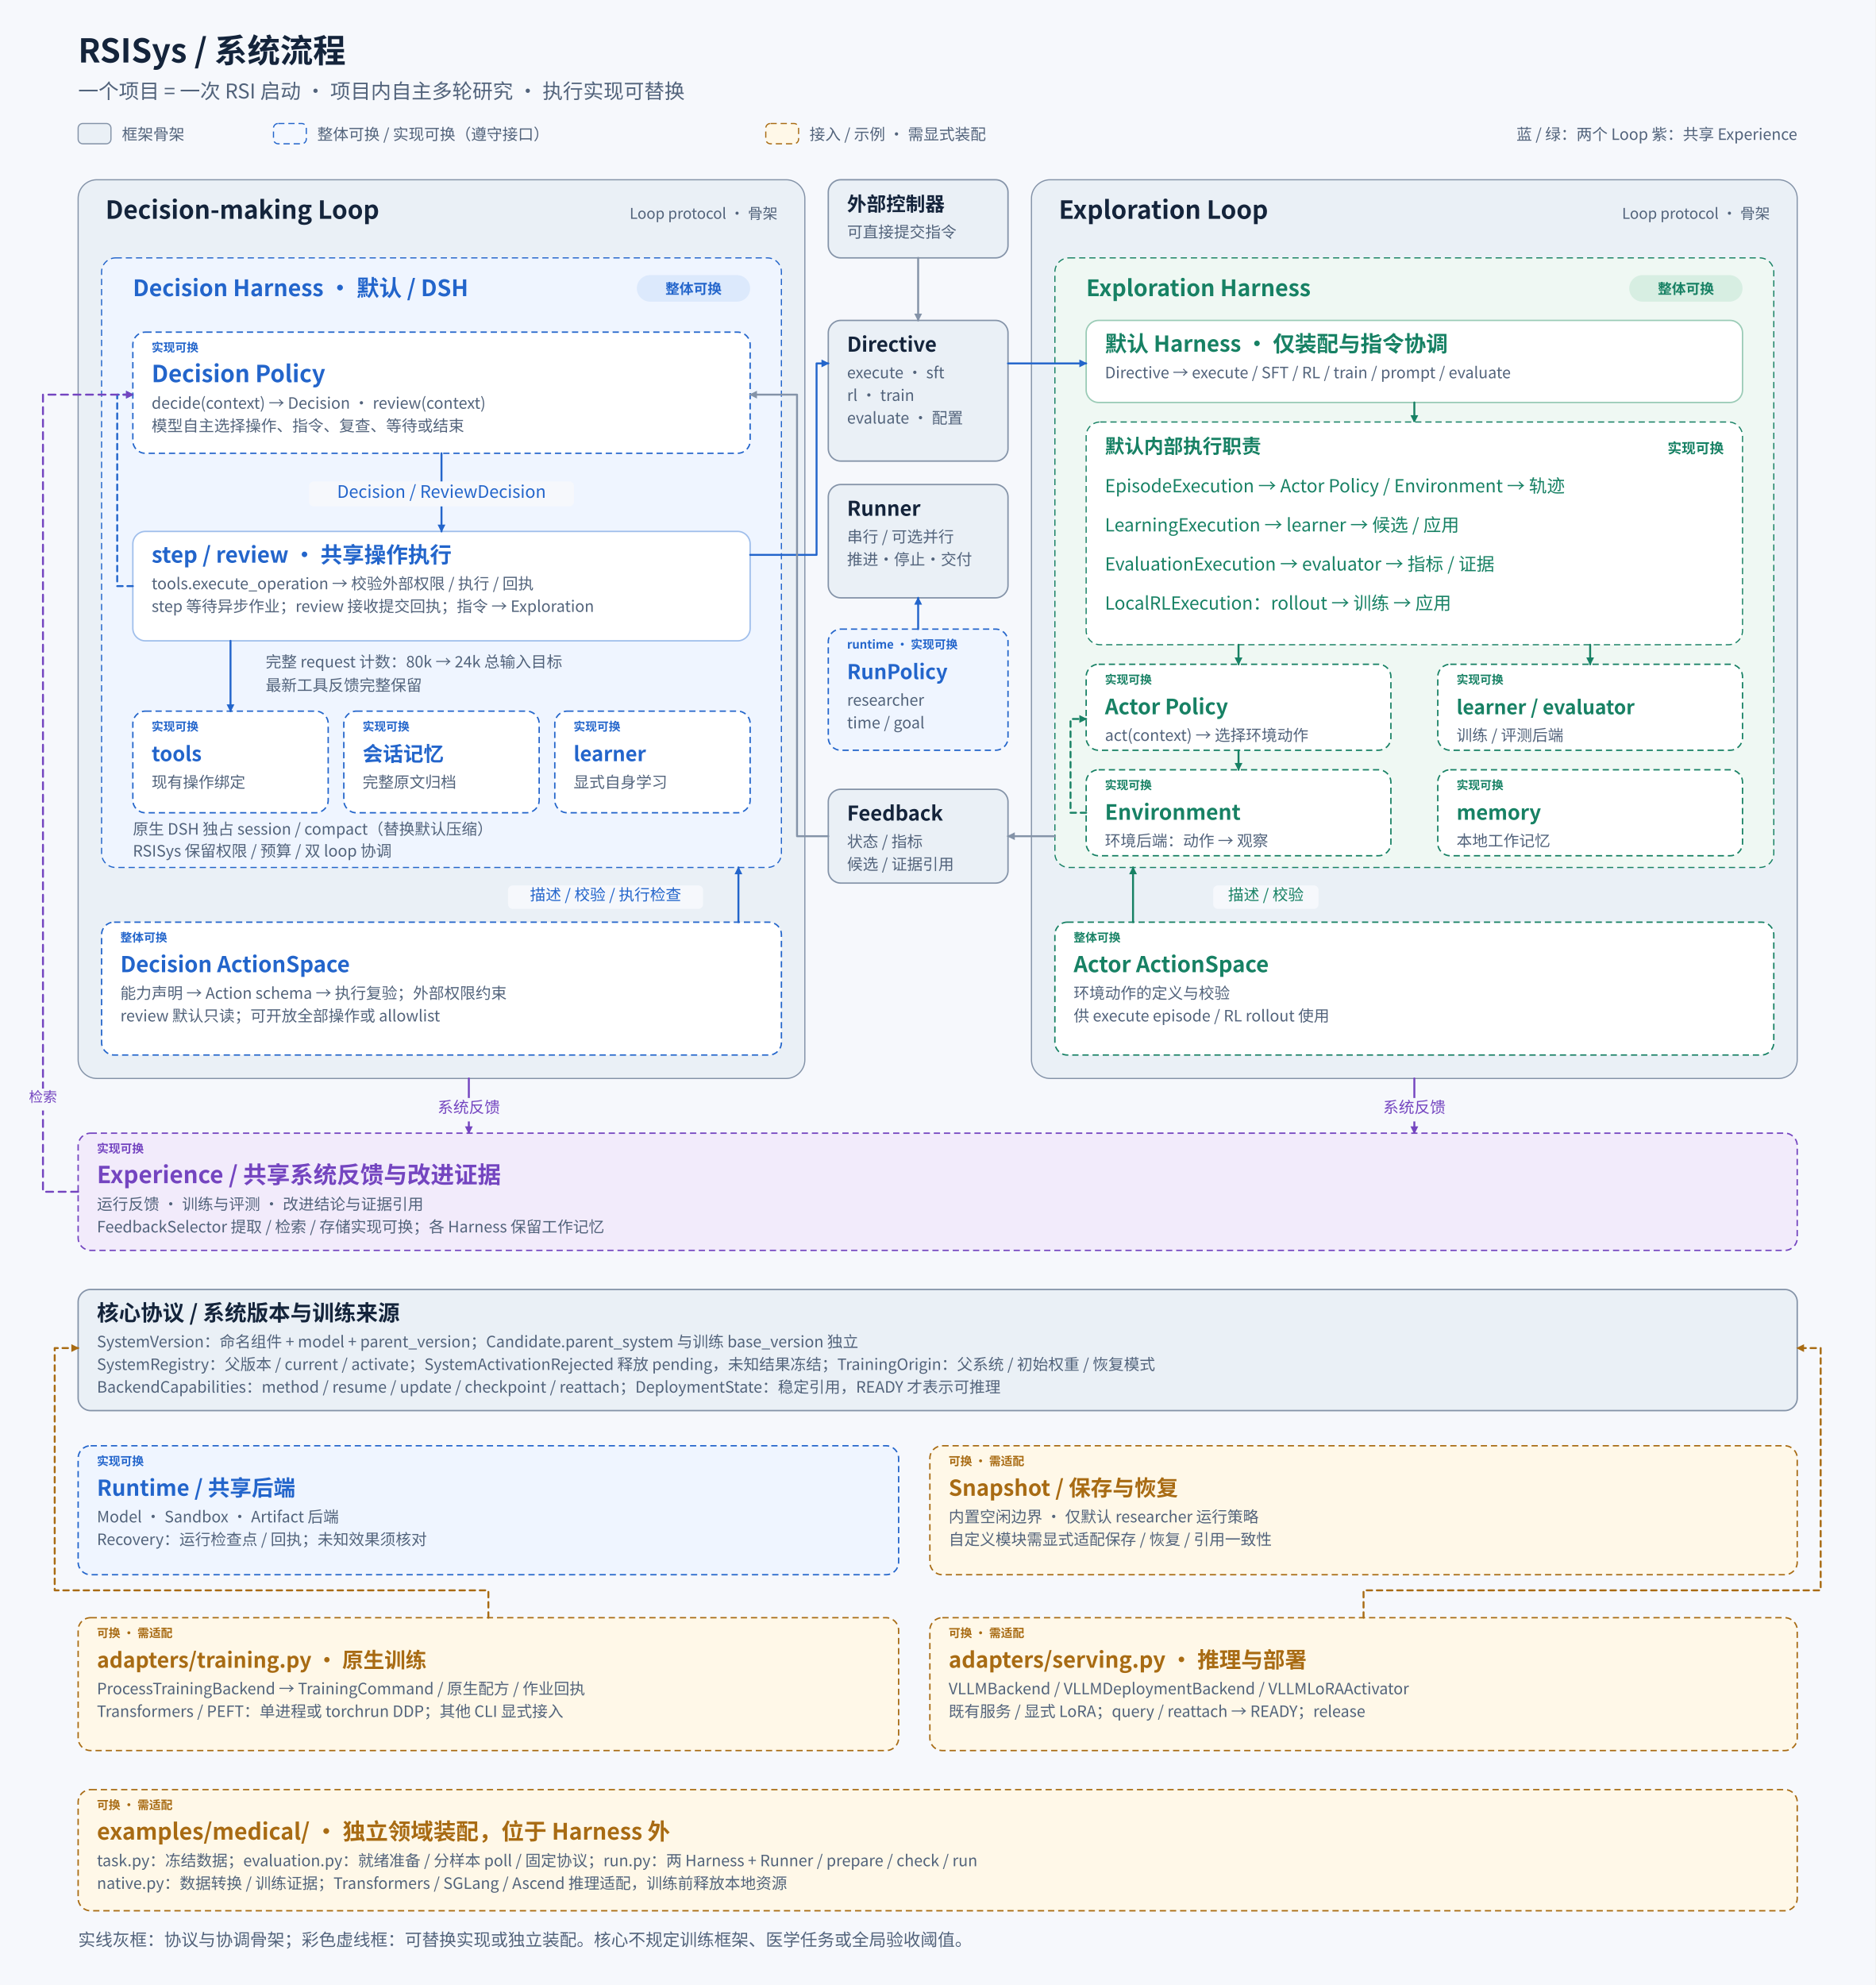
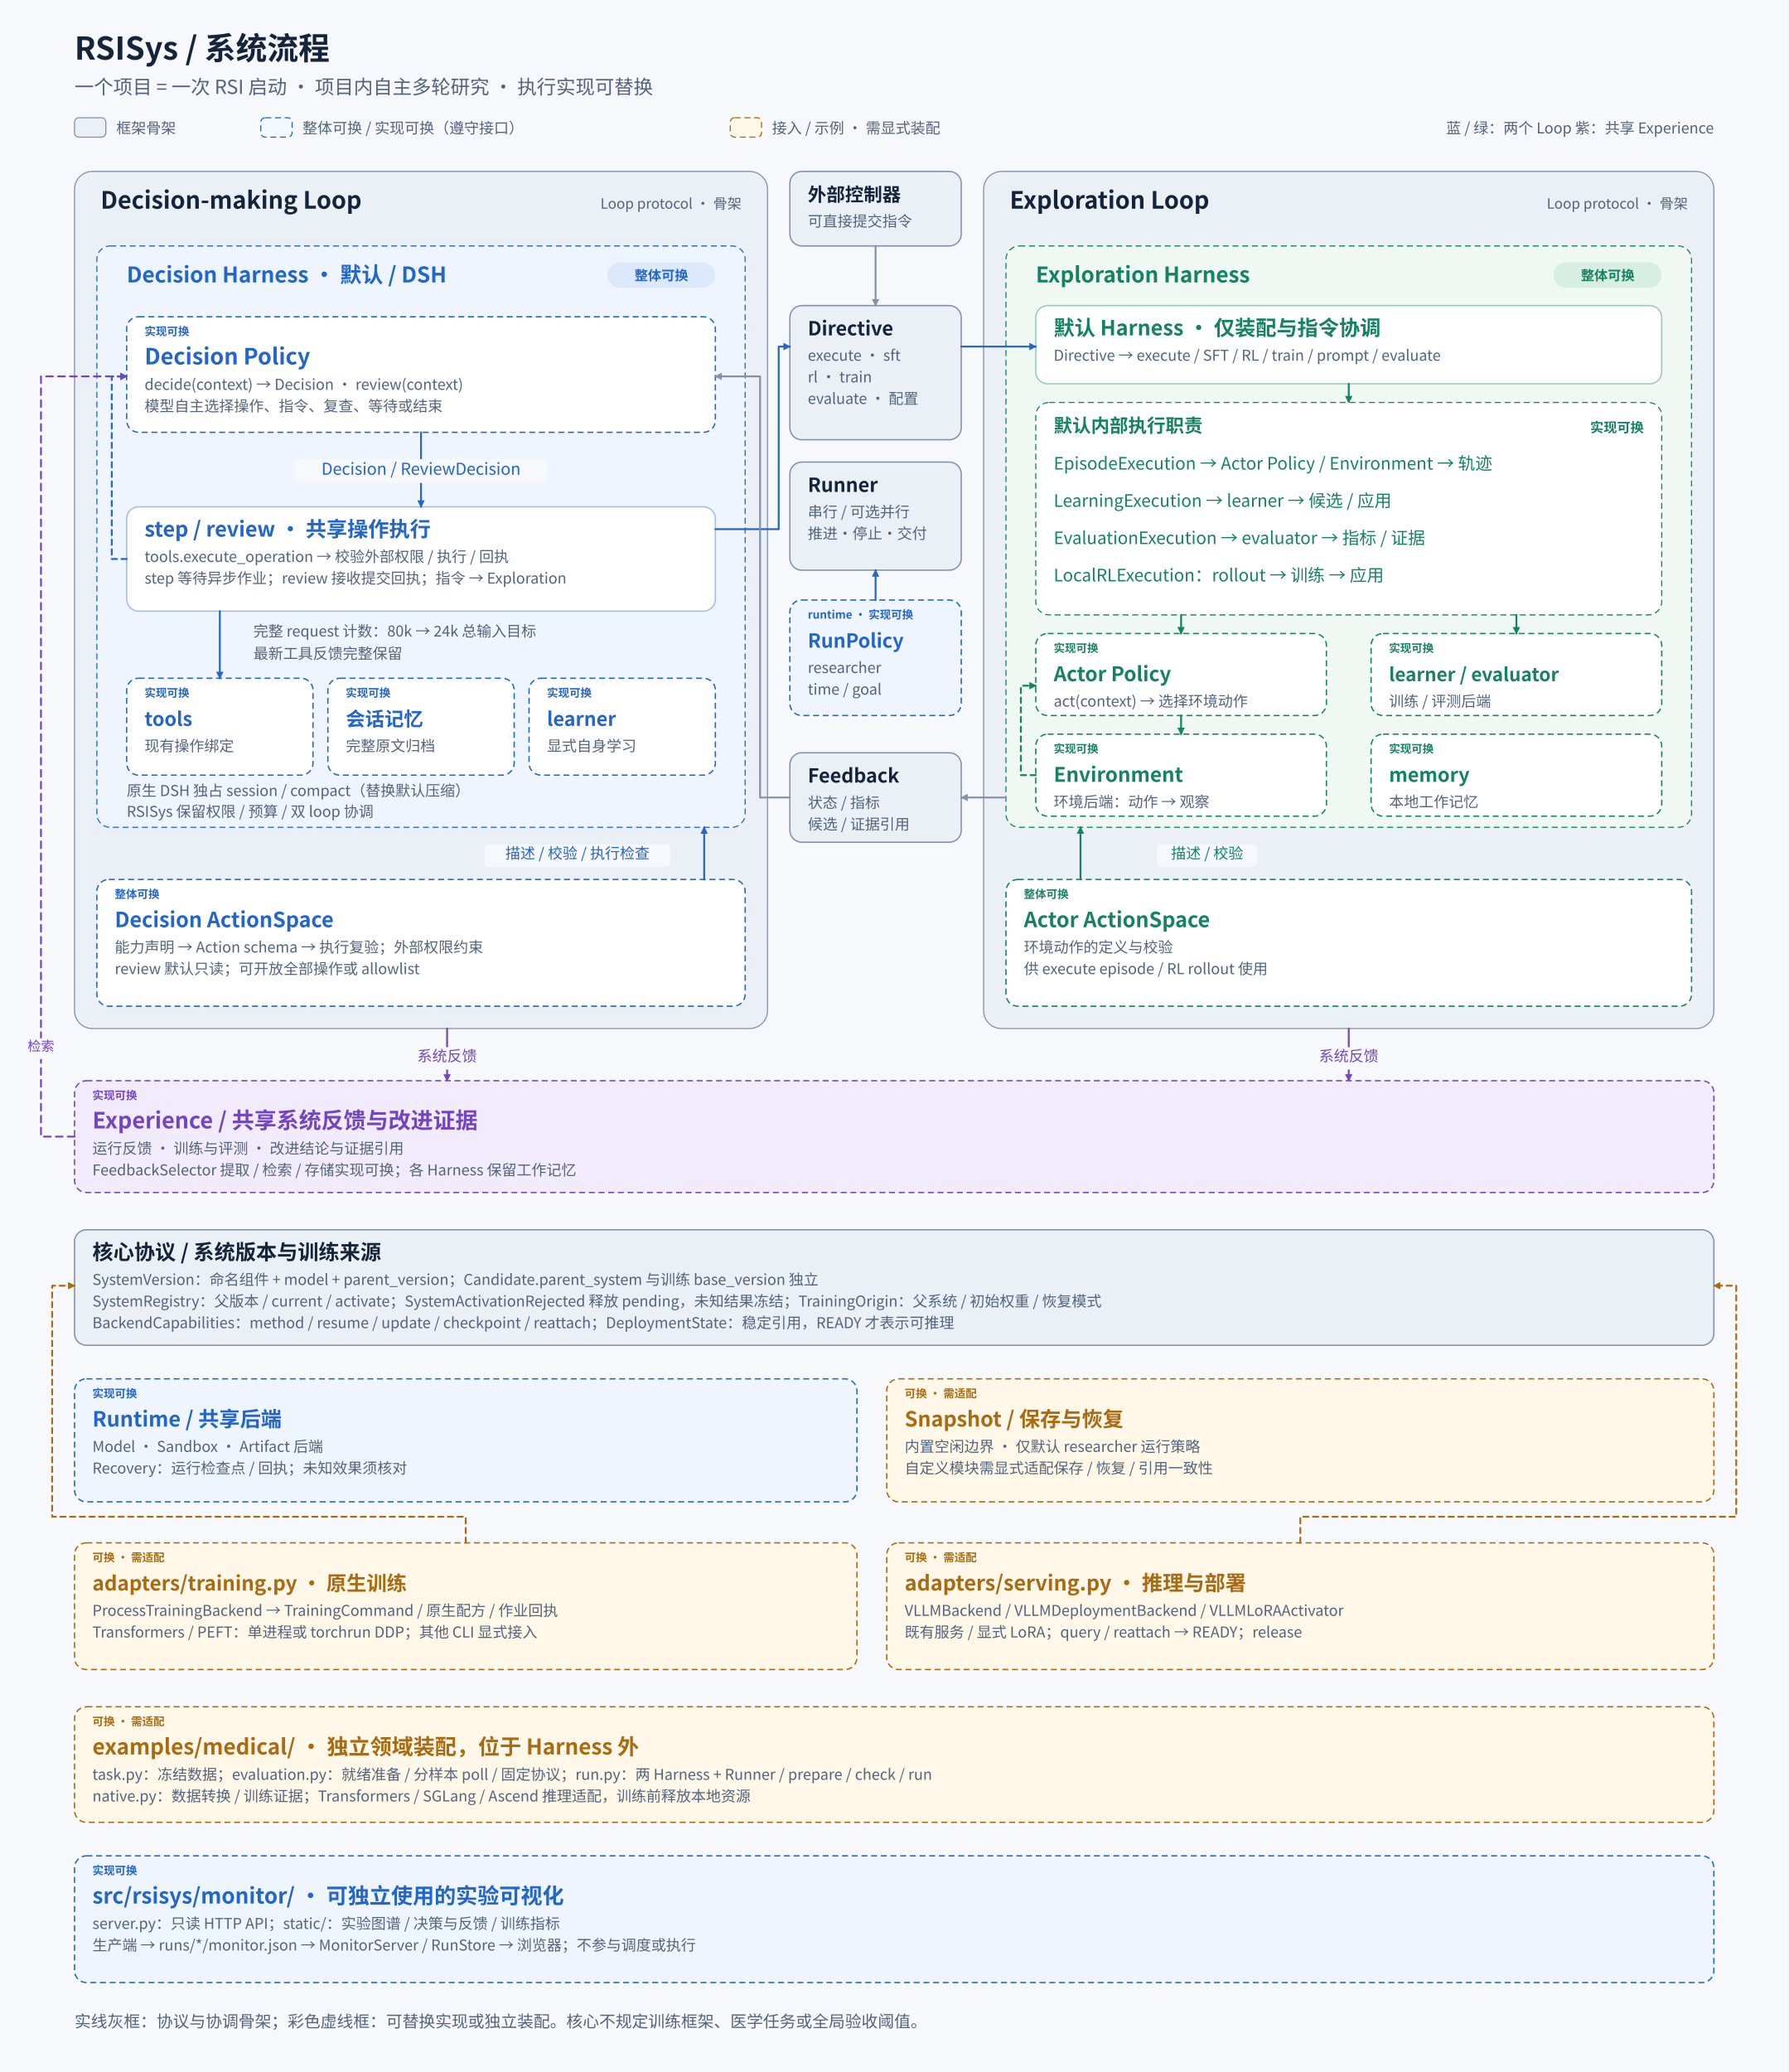
- <svg xmlns="http://www.w3.org/2000/svg" width="2400" height="2540" viewBox="0 0 2400 2540" role="img" aria-labelledby="title desc">
+ <svg xmlns="http://www.w3.org/2000/svg" width="2400" height="2780" viewBox="0 0 2400 2780" role="img" aria-labelledby="title desc">
  <defs>
    <marker id="arrow-gray" markerWidth="10" markerHeight="10" refX="8.7" refY="5" orient="auto" markerUnits="userSpaceOnUse">
      <path d="M 0 0 L 10 5 L 0 10 Z" fill="#8493A8" />
    </marker>
    <marker id="arrow-blue" markerWidth="10" markerHeight="10" refX="8.7" refY="5" orient="auto" markerUnits="userSpaceOnUse">
      <path d="M 0 0 L 10 5 L 0 10 Z" fill="#2365CB" />
    </marker>
    <marker id="arrow-green" markerWidth="10" markerHeight="10" refX="8.7" refY="5" orient="auto" markerUnits="userSpaceOnUse">
      <path d="M 0 0 L 10 5 L 0 10 Z" fill="#178164" />
    </marker>
    <marker id="arrow-purple" markerWidth="10" markerHeight="10" refX="8.7" refY="5" orient="auto" markerUnits="userSpaceOnUse">
      <path d="M 0 0 L 10 5 L 0 10 Z" fill="#7445C0" />
    </marker>
    <marker id="arrow-amber" markerWidth="10" markerHeight="10" refX="8.7" refY="5" orient="auto" markerUnits="userSpaceOnUse">
      <path d="M 0 0 L 10 5 L 0 10 Z" fill="#A86B13" />
    </marker>
  </defs>
-   <rect width="2400" height="2540" fill="#F6F8FC" />
+   <rect width="2400" height="2780" fill="#F6F8FC" />
  <text x="100" y="80" font-family="'PingFang SC', 'Noto Sans CJK SC', 'Microsoft YaHei', sans-serif" font-size="42" font-weight="750" fill="#14243B" text-anchor="start">RSISys / 系统流程</text>
  <text x="100" y="126" font-family="'PingFang SC', 'Noto Sans CJK SC', 'Microsoft YaHei', sans-serif" font-size="26" font-weight="400" fill="#52637B" text-anchor="start">一个项目 = 一次 RSI 启动 · 项目内自主多轮研究 · 执行实现可替换</text>
  <rect x="100" y="158" width="42" height="26" rx="6" fill="#EAF0F6" stroke="#8493A8" stroke-width="1.5" />
  <text x="156" y="179" font-family="'PingFang SC', 'Noto Sans CJK SC', 'Microsoft YaHei', sans-serif" font-size="20" font-weight="400" fill="#52637B" text-anchor="start">框架骨架</text>
  <rect x="350" y="158" width="42" height="26" rx="6" fill="#F4F8FF" stroke="#2365CB" stroke-width="1.5" stroke-dasharray="8 5" />
  <text x="406" y="179" font-family="'PingFang SC', 'Noto Sans CJK SC', 'Microsoft YaHei', sans-serif" font-size="20" font-weight="400" fill="#52637B" text-anchor="start">整体可换 / 实现可换（遵守接口）</text>
  <rect x="980" y="158" width="42" height="26" rx="6" fill="#FFF8E8" stroke="#A86B13" stroke-width="1.5" stroke-dasharray="8 5" />
  <text x="1036" y="179" font-family="'PingFang SC', 'Noto Sans CJK SC', 'Microsoft YaHei', sans-serif" font-size="20" font-weight="400" fill="#52637B" text-anchor="start">接入 / 示例 · 需显式装配</text>
  <text x="2300" y="179" font-family="'PingFang SC', 'Noto Sans CJK SC', 'Microsoft YaHei', sans-serif" font-size="20" font-weight="400" fill="#52637B" text-anchor="end">蓝 / 绿：两个 Loop    紫：共享 Experience</text>
  <rect x="100" y="230" width="930" height="1150" rx="24" fill="#EAF0F6" stroke="#8493A8" stroke-width="1.5" />
  <text x="135" y="280" font-family="'PingFang SC', 'Noto Sans CJK SC', 'Microsoft YaHei', sans-serif" font-size="32" font-weight="700" fill="#14243B" text-anchor="start">Decision-making Loop</text>
  <text x="995" y="280" font-family="'PingFang SC', 'Noto Sans CJK SC', 'Microsoft YaHei', sans-serif" font-size="19" font-weight="400" fill="#52637B" text-anchor="end">Loop protocol · 骨架</text>
  <rect x="1320" y="230" width="980" height="1150" rx="24" fill="#EAF0F6" stroke="#8493A8" stroke-width="1.5" />
  <text x="1355" y="280" font-family="'PingFang SC', 'Noto Sans CJK SC', 'Microsoft YaHei', sans-serif" font-size="32" font-weight="700" fill="#14243B" text-anchor="start">Exploration Loop</text>
  <text x="2265" y="280" font-family="'PingFang SC', 'Noto Sans CJK SC', 'Microsoft YaHei', sans-serif" font-size="19" font-weight="400" fill="#52637B" text-anchor="end">Loop protocol · 骨架</text>
  <g id="decision-harness">
    <rect x="130" y="330" width="870" height="780" rx="18" fill="#EFF5FF" stroke="#2365CB" stroke-width="1.5" stroke-dasharray="8 5" />
    <text x="170" y="379" font-family="'PingFang SC', 'Noto Sans CJK SC', 'Microsoft YaHei', sans-serif" font-size="29" font-weight="650" fill="#2365CB" text-anchor="start">Decision Harness · 默认 / DSH</text>
    <rect x="815" y="352" width="145" height="34" rx="17" fill="#DCE9FC" stroke="none" stroke-width="0" />
    <text x="887.5" y="376" font-family="'PingFang SC', 'Noto Sans CJK SC', 'Microsoft YaHei', sans-serif" font-size="18" font-weight="600" fill="#2365CB" text-anchor="middle">整体可换</text>
    <g id="decision-policy">
      <rect x="170" y="425" width="790" height="155" rx="16" fill="#FFFFFF" stroke="#2365CB" stroke-width="1.8" stroke-dasharray="8 5" />
      <text x="194" y="450" font-family="'PingFang SC', 'Noto Sans CJK SC', 'Microsoft YaHei', sans-serif" font-size="15" font-weight="700" fill="#2365CB" text-anchor="start">实现可换</text>
      <text x="194" y="489" font-family="'PingFang SC', 'Noto Sans CJK SC', 'Microsoft YaHei', sans-serif" font-size="30" font-weight="650" fill="#2365CB" text-anchor="start">Decision Policy</text>
      <text x="194" y="523" font-family="'PingFang SC', 'Noto Sans CJK SC', 'Microsoft YaHei', sans-serif" font-size="20" font-weight="400" fill="#52637B" text-anchor="start">decide(context) → Decision · review(context)</text>
      <text x="194" y="552" font-family="'PingFang SC', 'Noto Sans CJK SC', 'Microsoft YaHei', sans-serif" font-size="20" font-weight="400" fill="#52637B" text-anchor="start">模型自主选择操作、指令、复查、等待或结束</text>
    </g>
    <g id="decision-execution">
      <rect x="170" y="680" width="790" height="140" rx="16" fill="#FFFFFF" stroke="#9FBEEB" stroke-width="1.8" />
      <text x="194" y="720" font-family="'PingFang SC', 'Noto Sans CJK SC', 'Microsoft YaHei', sans-serif" font-size="28" font-weight="650" fill="#2365CB" text-anchor="start">step / review · 共享操作执行</text>
      <text x="194" y="754" font-family="'PingFang SC', 'Noto Sans CJK SC', 'Microsoft YaHei', sans-serif" font-size="20" font-weight="400" fill="#52637B" text-anchor="start">tools.execute_operation → 校验外部权限 / 执行 / 回执</text>
      <text x="194" y="783" font-family="'PingFang SC', 'Noto Sans CJK SC', 'Microsoft YaHei', sans-serif" font-size="20" font-weight="400" fill="#52637B" text-anchor="start">step 等待异步作业；review 接收提交回执；指令 → Exploration</text>
    </g>
    <path d="M 565 580 V 680" fill="none" stroke="#2365CB" stroke-width="2.5" stroke-linejoin="round" stroke-linecap="round" marker-end="url(#arrow-blue)" />
    <rect x="395.5" y="616" width="339.0" height="32" rx="6" fill="#F6F8FC" stroke="none" stroke-width="0" />
    <text x="565" y="637" font-family="'PingFang SC', 'Noto Sans CJK SC', 'Microsoft YaHei', sans-serif" font-size="22" font-weight="400" fill="#2365CB" text-anchor="middle">Decision / ReviewDecision</text>
    <path d="M 170 750 H 150 V 505 H 170" fill="none" stroke="#2365CB" stroke-width="2.5" stroke-linejoin="round" stroke-linecap="round" marker-end="url(#arrow-blue)" stroke-dasharray="7 6" />
    <text x="340" y="854" font-family="'PingFang SC', 'Noto Sans CJK SC', 'Microsoft YaHei', sans-serif" font-size="20" font-weight="400" fill="#52637B" text-anchor="start">完整 request 计数：80k → 24k 总输入目标</text>
    <text x="340" y="884" font-family="'PingFang SC', 'Noto Sans CJK SC', 'Microsoft YaHei', sans-serif" font-size="20" font-weight="400" fill="#52637B" text-anchor="start">最新工具反馈完整保留</text>
    <g id="decision-tools">
      <rect x="170" y="910" width="250" height="130" rx="16" fill="#FFFFFF" stroke="#2365CB" stroke-width="1.8" stroke-dasharray="8 5" />
      <text x="194" y="935" font-family="'PingFang SC', 'Noto Sans CJK SC', 'Microsoft YaHei', sans-serif" font-size="15" font-weight="700" fill="#2365CB" text-anchor="start">实现可换</text>
      <text x="194" y="974" font-family="'PingFang SC', 'Noto Sans CJK SC', 'Microsoft YaHei', sans-serif" font-size="26" font-weight="650" fill="#2365CB" text-anchor="start">tools</text>
      <text x="194" y="1008" font-family="'PingFang SC', 'Noto Sans CJK SC', 'Microsoft YaHei', sans-serif" font-size="20" font-weight="400" fill="#52637B" text-anchor="start">现有操作绑定</text>
    </g>
    <g id="decision-memory">
      <rect x="440" y="910" width="250" height="130" rx="16" fill="#FFFFFF" stroke="#2365CB" stroke-width="1.8" stroke-dasharray="8 5" />
      <text x="464" y="935" font-family="'PingFang SC', 'Noto Sans CJK SC', 'Microsoft YaHei', sans-serif" font-size="15" font-weight="700" fill="#2365CB" text-anchor="start">实现可换</text>
      <text x="464" y="974" font-family="'PingFang SC', 'Noto Sans CJK SC', 'Microsoft YaHei', sans-serif" font-size="26" font-weight="650" fill="#2365CB" text-anchor="start">会话记忆</text>
      <text x="464" y="1008" font-family="'PingFang SC', 'Noto Sans CJK SC', 'Microsoft YaHei', sans-serif" font-size="20" font-weight="400" fill="#52637B" text-anchor="start">完整原文归档</text>
    </g>
    <g id="decision-learner">
      <rect x="710" y="910" width="250" height="130" rx="16" fill="#FFFFFF" stroke="#2365CB" stroke-width="1.8" stroke-dasharray="8 5" />
      <text x="734" y="935" font-family="'PingFang SC', 'Noto Sans CJK SC', 'Microsoft YaHei', sans-serif" font-size="15" font-weight="700" fill="#2365CB" text-anchor="start">实现可换</text>
      <text x="734" y="974" font-family="'PingFang SC', 'Noto Sans CJK SC', 'Microsoft YaHei', sans-serif" font-size="26" font-weight="650" fill="#2365CB" text-anchor="start">learner</text>
      <text x="734" y="1008" font-family="'PingFang SC', 'Noto Sans CJK SC', 'Microsoft YaHei', sans-serif" font-size="20" font-weight="400" fill="#52637B" text-anchor="start">显式自身学习</text>
    </g>
    <text x="170" y="1068" font-family="'PingFang SC', 'Noto Sans CJK SC', 'Microsoft YaHei', sans-serif" font-size="20" font-weight="400" fill="#52637B" text-anchor="start">原生 DSH 独占 session / compact（替换默认压缩）</text>
    <text x="170" y="1096" font-family="'PingFang SC', 'Noto Sans CJK SC', 'Microsoft YaHei', sans-serif" font-size="20" font-weight="400" fill="#52637B" text-anchor="start">RSISys 保留权限 / 预算 / 双 loop 协调</text>
    <path d="M 295 820 V 910" fill="none" stroke="#2365CB" stroke-width="2.5" stroke-linejoin="round" stroke-linecap="round" marker-end="url(#arrow-blue)" />
  </g>
  <g id="decision-action-space">
    <rect x="130" y="1180" width="870" height="170" rx="16" fill="#FFFFFF" stroke="#2365CB" stroke-width="1.8" stroke-dasharray="8 5" />
    <text x="154" y="1205" font-family="'PingFang SC', 'Noto Sans CJK SC', 'Microsoft YaHei', sans-serif" font-size="15" font-weight="700" fill="#2365CB" text-anchor="start">整体可换</text>
    <text x="154" y="1244" font-family="'PingFang SC', 'Noto Sans CJK SC', 'Microsoft YaHei', sans-serif" font-size="28" font-weight="650" fill="#2365CB" text-anchor="start">Decision ActionSpace</text>
    <text x="154" y="1278" font-family="'PingFang SC', 'Noto Sans CJK SC', 'Microsoft YaHei', sans-serif" font-size="20" font-weight="400" fill="#52637B" text-anchor="start">能力声明 → Action schema → 执行复验；外部权限约束</text>
    <text x="154" y="1307" font-family="'PingFang SC', 'Noto Sans CJK SC', 'Microsoft YaHei', sans-serif" font-size="20" font-weight="400" fill="#52637B" text-anchor="start">review 默认只读；可开放全部操作或 allowlist</text>
  </g>
  <path d="M 945 1180 V 1110" fill="none" stroke="#2365CB" stroke-width="2.5" stroke-linejoin="round" stroke-linecap="round" marker-end="url(#arrow-blue)" />
  <rect x="650.2" y="1133" width="249.6" height="30" rx="6" fill="#F6F8FC" stroke="none" stroke-width="0" />
  <text x="775" y="1152" font-family="'PingFang SC', 'Noto Sans CJK SC', 'Microsoft YaHei', sans-serif" font-size="20" font-weight="400" fill="#2365CB" text-anchor="middle">描述 / 校验 / 执行检查</text>
  <g id="exploration-harness">
    <rect x="1350" y="330" width="920" height="780" rx="18" fill="#EFF8F3" stroke="#178164" stroke-width="1.5" stroke-dasharray="8 5" />
    <text x="1390" y="379" font-family="'PingFang SC', 'Noto Sans CJK SC', 'Microsoft YaHei', sans-serif" font-size="29" font-weight="650" fill="#178164" text-anchor="start">Exploration Harness</text>
    <rect x="2085" y="352" width="145" height="34" rx="17" fill="#D7EEE2" stroke="none" stroke-width="0" />
    <text x="2157.5" y="376" font-family="'PingFang SC', 'Noto Sans CJK SC', 'Microsoft YaHei', sans-serif" font-size="18" font-weight="600" fill="#178164" text-anchor="middle">整体可换</text>
    <g id="directive-dispatch">
      <rect x="1390" y="410" width="840" height="105" rx="16" fill="#FFFFFF" stroke="#9ACBB6" stroke-width="1.8" />
      <text x="1414" y="450" font-family="'PingFang SC', 'Noto Sans CJK SC', 'Microsoft YaHei', sans-serif" font-size="28" font-weight="650" fill="#178164" text-anchor="start">默认 Harness · 仅装配与指令协调</text>
      <text x="1414" y="484" font-family="'PingFang SC', 'Noto Sans CJK SC', 'Microsoft YaHei', sans-serif" font-size="20" font-weight="400" fill="#52637B" text-anchor="start">Directive → execute / SFT / RL / train / prompt / evaluate</text>
    </g>
    <path d="M 1810 515 V 540" fill="none" stroke="#178164" stroke-width="2.5" stroke-linejoin="round" stroke-linecap="round" marker-end="url(#arrow-green)" />
    <g id="exploration-execution">
      <rect x="1390" y="540" width="840" height="285" rx="18" fill="#FFFFFF" stroke="#178164" stroke-width="1.5" stroke-dasharray="8 5" />
      <text x="1414" y="580" font-family="'PingFang SC', 'Noto Sans CJK SC', 'Microsoft YaHei', sans-serif" font-size="25" font-weight="650" fill="#178164" text-anchor="start">默认内部执行职责</text>
      <text x="2206" y="580" font-family="'PingFang SC', 'Noto Sans CJK SC', 'Microsoft YaHei', sans-serif" font-size="18" font-weight="600" fill="#178164" text-anchor="end">实现可换</text>
      <text x="1414" y="630" font-family="'PingFang SC', 'Noto Sans CJK SC', 'Microsoft YaHei', sans-serif" font-size="23" font-weight="500" fill="#178164" text-anchor="start">EpisodeExecution → Actor Policy / Environment → 轨迹</text>
      <text x="1414" y="680" font-family="'PingFang SC', 'Noto Sans CJK SC', 'Microsoft YaHei', sans-serif" font-size="23" font-weight="500" fill="#178164" text-anchor="start">LearningExecution → learner → 候选 / 应用</text>
      <text x="1414" y="730" font-family="'PingFang SC', 'Noto Sans CJK SC', 'Microsoft YaHei', sans-serif" font-size="23" font-weight="500" fill="#178164" text-anchor="start">EvaluationExecution → evaluator → 指标 / 证据</text>
      <text x="1414" y="780" font-family="'PingFang SC', 'Noto Sans CJK SC', 'Microsoft YaHei', sans-serif" font-size="23" font-weight="500" fill="#178164" text-anchor="start">LocalRLExecution：rollout → 训练 → 应用</text>
    </g>
    <g id="exploration-policy">
      <rect x="1390" y="850" width="390" height="110" rx="16" fill="#FFFFFF" stroke="#178164" stroke-width="1.8" stroke-dasharray="8 5" />
      <text x="1414" y="875" font-family="'PingFang SC', 'Noto Sans CJK SC', 'Microsoft YaHei', sans-serif" font-size="15" font-weight="700" fill="#178164" text-anchor="start">实现可换</text>
      <text x="1414" y="914" font-family="'PingFang SC', 'Noto Sans CJK SC', 'Microsoft YaHei', sans-serif" font-size="27" font-weight="650" fill="#178164" text-anchor="start">Actor Policy</text>
      <text x="1414" y="948" font-family="'PingFang SC', 'Noto Sans CJK SC', 'Microsoft YaHei', sans-serif" font-size="20" font-weight="400" fill="#52637B" text-anchor="start">act(context) → 选择环境动作</text>
    </g>
    <g id="system-execution">
      <rect x="1840" y="850" width="390" height="110" rx="16" fill="#FFFFFF" stroke="#178164" stroke-width="1.8" stroke-dasharray="8 5" />
      <text x="1864" y="875" font-family="'PingFang SC', 'Noto Sans CJK SC', 'Microsoft YaHei', sans-serif" font-size="15" font-weight="700" fill="#178164" text-anchor="start">实现可换</text>
      <text x="1864" y="914" font-family="'PingFang SC', 'Noto Sans CJK SC', 'Microsoft YaHei', sans-serif" font-size="25" font-weight="650" fill="#178164" text-anchor="start">learner / evaluator</text>
      <text x="1864" y="948" font-family="'PingFang SC', 'Noto Sans CJK SC', 'Microsoft YaHei', sans-serif" font-size="20" font-weight="400" fill="#52637B" text-anchor="start">训练 / 评测后端</text>
    </g>
    <g id="environment">
      <rect x="1390" y="985" width="390" height="110" rx="16" fill="#FFFFFF" stroke="#178164" stroke-width="1.8" stroke-dasharray="8 5" />
      <text x="1414" y="1010" font-family="'PingFang SC', 'Noto Sans CJK SC', 'Microsoft YaHei', sans-serif" font-size="15" font-weight="700" fill="#178164" text-anchor="start">实现可换</text>
      <text x="1414" y="1049" font-family="'PingFang SC', 'Noto Sans CJK SC', 'Microsoft YaHei', sans-serif" font-size="27" font-weight="650" fill="#178164" text-anchor="start">Environment</text>
      <text x="1414" y="1083" font-family="'PingFang SC', 'Noto Sans CJK SC', 'Microsoft YaHei', sans-serif" font-size="20" font-weight="400" fill="#52637B" text-anchor="start">环境后端：动作 → 观察</text>
    </g>
    <g id="exploration-memory">
      <rect x="1840" y="985" width="390" height="110" rx="16" fill="#FFFFFF" stroke="#178164" stroke-width="1.8" stroke-dasharray="8 5" />
      <text x="1864" y="1010" font-family="'PingFang SC', 'Noto Sans CJK SC', 'Microsoft YaHei', sans-serif" font-size="15" font-weight="700" fill="#178164" text-anchor="start">实现可换</text>
      <text x="1864" y="1049" font-family="'PingFang SC', 'Noto Sans CJK SC', 'Microsoft YaHei', sans-serif" font-size="26" font-weight="650" fill="#178164" text-anchor="start">memory</text>
      <text x="1864" y="1083" font-family="'PingFang SC', 'Noto Sans CJK SC', 'Microsoft YaHei', sans-serif" font-size="20" font-weight="400" fill="#52637B" text-anchor="start">本地工作记忆</text>
    </g>
    <path d="M 1585 825 V 850" fill="none" stroke="#178164" stroke-width="2.5" stroke-linejoin="round" stroke-linecap="round" marker-end="url(#arrow-green)" />
    <path d="M 2035 825 V 850" fill="none" stroke="#178164" stroke-width="2.5" stroke-linejoin="round" stroke-linecap="round" marker-end="url(#arrow-green)" />
    <path d="M 1585 960 V 985" fill="none" stroke="#178164" stroke-width="2.5" stroke-linejoin="round" stroke-linecap="round" marker-end="url(#arrow-green)" />
    <path d="M 1390 1040 H 1370 V 920 H 1390" fill="none" stroke="#178164" stroke-width="2.5" stroke-linejoin="round" stroke-linecap="round" marker-end="url(#arrow-green)" stroke-dasharray="7 6" />
  </g>
  <g id="exploration-action-space">
    <rect x="1350" y="1180" width="920" height="170" rx="16" fill="#FFFFFF" stroke="#178164" stroke-width="1.8" stroke-dasharray="8 5" />
    <text x="1374" y="1205" font-family="'PingFang SC', 'Noto Sans CJK SC', 'Microsoft YaHei', sans-serif" font-size="15" font-weight="700" fill="#178164" text-anchor="start">整体可换</text>
    <text x="1374" y="1244" font-family="'PingFang SC', 'Noto Sans CJK SC', 'Microsoft YaHei', sans-serif" font-size="28" font-weight="650" fill="#178164" text-anchor="start">Actor ActionSpace</text>
    <text x="1374" y="1278" font-family="'PingFang SC', 'Noto Sans CJK SC', 'Microsoft YaHei', sans-serif" font-size="20" font-weight="400" fill="#52637B" text-anchor="start">环境动作的定义与校验</text>
    <text x="1374" y="1307" font-family="'PingFang SC', 'Noto Sans CJK SC', 'Microsoft YaHei', sans-serif" font-size="20" font-weight="400" fill="#52637B" text-anchor="start">供 execute episode / RL rollout 使用</text>
  </g>
  <path d="M 1450 1180 V 1110" fill="none" stroke="#178164" stroke-width="2.5" stroke-linejoin="round" stroke-linecap="round" marker-end="url(#arrow-green)" />
  <rect x="1552.6" y="1133" width="134.8" height="30" rx="6" fill="#F6F8FC" stroke="none" stroke-width="0" />
  <text x="1620" y="1152" font-family="'PingFang SC', 'Noto Sans CJK SC', 'Microsoft YaHei', sans-serif" font-size="20" font-weight="400" fill="#178164" text-anchor="middle">描述 / 校验</text>
  <g id="external-system">
    <rect x="1060" y="230" width="230" height="100" rx="16" fill="#EAF0F6" stroke="#8493A8" stroke-width="1.8" />
    <text x="1084" y="270" font-family="'PingFang SC', 'Noto Sans CJK SC', 'Microsoft YaHei', sans-serif" font-size="25" font-weight="650" fill="#14243B" text-anchor="start">外部控制器</text>
    <text x="1084" y="304" font-family="'PingFang SC', 'Noto Sans CJK SC', 'Microsoft YaHei', sans-serif" font-size="20" font-weight="400" fill="#52637B" text-anchor="start">可直接提交指令</text>
  </g>
  <g id="directive">
    <rect x="1060" y="410" width="230" height="180" rx="16" fill="#EAF0F6" stroke="#8493A8" stroke-width="1.8" />
    <text x="1084" y="450" font-family="'PingFang SC', 'Noto Sans CJK SC', 'Microsoft YaHei', sans-serif" font-size="26" font-weight="650" fill="#14243B" text-anchor="start">Directive</text>
    <text x="1084" y="484" font-family="'PingFang SC', 'Noto Sans CJK SC', 'Microsoft YaHei', sans-serif" font-size="20" font-weight="400" fill="#52637B" text-anchor="start">execute · sft</text>
    <text x="1084" y="513" font-family="'PingFang SC', 'Noto Sans CJK SC', 'Microsoft YaHei', sans-serif" font-size="20" font-weight="400" fill="#52637B" text-anchor="start">rl · train</text>
    <text x="1084" y="542" font-family="'PingFang SC', 'Noto Sans CJK SC', 'Microsoft YaHei', sans-serif" font-size="20" font-weight="400" fill="#52637B" text-anchor="start">evaluate · 配置</text>
  </g>
  <path d="M 1175 330 V 410" fill="none" stroke="#8493A8" stroke-width="2.5" stroke-linejoin="round" stroke-linecap="round" marker-end="url(#arrow-gray)" />
  <path d="M 960 710 H 1045 V 465 H 1060" fill="none" stroke="#2365CB" stroke-width="2.5" stroke-linejoin="round" stroke-linecap="round" marker-end="url(#arrow-blue)" />
  <path d="M 1290 465 H 1390" fill="none" stroke="#2365CB" stroke-width="2.5" stroke-linejoin="round" stroke-linecap="round" marker-end="url(#arrow-blue)" />
  <g id="runner">
    <rect x="1060" y="620" width="230" height="145" rx="16" fill="#EAF0F6" stroke="#8493A8" stroke-width="1.8" />
    <text x="1084" y="660" font-family="'PingFang SC', 'Noto Sans CJK SC', 'Microsoft YaHei', sans-serif" font-size="26" font-weight="650" fill="#14243B" text-anchor="start">Runner</text>
    <text x="1084" y="694" font-family="'PingFang SC', 'Noto Sans CJK SC', 'Microsoft YaHei', sans-serif" font-size="20" font-weight="400" fill="#52637B" text-anchor="start">串行 / 可选并行</text>
    <text x="1084" y="723" font-family="'PingFang SC', 'Noto Sans CJK SC', 'Microsoft YaHei', sans-serif" font-size="20" font-weight="400" fill="#52637B" text-anchor="start">推进·停止·交付</text>
  </g>
  <g id="run-policy">
    <rect x="1060" y="805" width="230" height="155" rx="16" fill="#EFF5FF" stroke="#2365CB" stroke-width="1.8" stroke-dasharray="8 5" />
    <text x="1084" y="830" font-family="'PingFang SC', 'Noto Sans CJK SC', 'Microsoft YaHei', sans-serif" font-size="15" font-weight="700" fill="#2365CB" text-anchor="start">runtime · 实现可换</text>
    <text x="1084" y="869" font-family="'PingFang SC', 'Noto Sans CJK SC', 'Microsoft YaHei', sans-serif" font-size="26" font-weight="650" fill="#2365CB" text-anchor="start">RunPolicy</text>
    <text x="1084" y="903" font-family="'PingFang SC', 'Noto Sans CJK SC', 'Microsoft YaHei', sans-serif" font-size="20" font-weight="400" fill="#52637B" text-anchor="start">researcher</text>
    <text x="1084" y="932" font-family="'PingFang SC', 'Noto Sans CJK SC', 'Microsoft YaHei', sans-serif" font-size="20" font-weight="400" fill="#52637B" text-anchor="start">time / goal</text>
  </g>
  <path d="M 1175 805 V 765" fill="none" stroke="#2365CB" stroke-width="2.5" stroke-linejoin="round" stroke-linecap="round" marker-end="url(#arrow-blue)" />
  <g id="feedback">
    <rect x="1060" y="1010" width="230" height="120" rx="16" fill="#EAF0F6" stroke="#8493A8" stroke-width="1.8" />
    <text x="1084" y="1050" font-family="'PingFang SC', 'Noto Sans CJK SC', 'Microsoft YaHei', sans-serif" font-size="26" font-weight="650" fill="#14243B" text-anchor="start">Feedback</text>
    <text x="1084" y="1084" font-family="'PingFang SC', 'Noto Sans CJK SC', 'Microsoft YaHei', sans-serif" font-size="20" font-weight="400" fill="#52637B" text-anchor="start">状态 / 指标</text>
    <text x="1084" y="1113" font-family="'PingFang SC', 'Noto Sans CJK SC', 'Microsoft YaHei', sans-serif" font-size="20" font-weight="400" fill="#52637B" text-anchor="start">候选 / 证据引用</text>
  </g>
  <path d="M 1350 1070 H 1290" fill="none" stroke="#8493A8" stroke-width="2.5" stroke-linejoin="round" stroke-linecap="round" marker-end="url(#arrow-gray)" />
  <path d="M 1060 1070 H 1020 V 505 H 960" fill="none" stroke="#8493A8" stroke-width="2.5" stroke-linejoin="round" stroke-linecap="round" marker-end="url(#arrow-gray)" />
  <path d="M 600 1380 V 1450" fill="none" stroke="#7445C0" stroke-width="2.5" stroke-linejoin="round" stroke-linecap="round" marker-end="url(#arrow-purple)" />
  <rect x="550.0" y="1405" width="100" height="30" rx="6" fill="#F6F8FC" stroke="none" stroke-width="0" />
  <text x="600" y="1424" font-family="'PingFang SC', 'Noto Sans CJK SC', 'Microsoft YaHei', sans-serif" font-size="20" font-weight="400" fill="#7445C0" text-anchor="middle">系统反馈</text>
  <path d="M 1810 1380 V 1450" fill="none" stroke="#7445C0" stroke-width="2.5" stroke-linejoin="round" stroke-linecap="round" marker-end="url(#arrow-purple)" />
  <rect x="1760.0" y="1405" width="100" height="30" rx="6" fill="#F6F8FC" stroke="none" stroke-width="0" />
  <text x="1810" y="1424" font-family="'PingFang SC', 'Noto Sans CJK SC', 'Microsoft YaHei', sans-serif" font-size="20" font-weight="400" fill="#7445C0" text-anchor="middle">系统反馈</text>
  <g id="experience">
    <rect x="100" y="1450" width="2200" height="150" rx="16" fill="#F2EBFB" stroke="#7445C0" stroke-width="1.8" stroke-dasharray="8 5" />
    <text x="124" y="1475" font-family="'PingFang SC', 'Noto Sans CJK SC', 'Microsoft YaHei', sans-serif" font-size="15" font-weight="700" fill="#7445C0" text-anchor="start">实现可换</text>
    <text x="124" y="1514" font-family="'PingFang SC', 'Noto Sans CJK SC', 'Microsoft YaHei', sans-serif" font-size="30" font-weight="650" fill="#7445C0" text-anchor="start">Experience / 共享系统反馈与改进证据</text>
    <text x="124" y="1548" font-family="'PingFang SC', 'Noto Sans CJK SC', 'Microsoft YaHei', sans-serif" font-size="20" font-weight="400" fill="#52637B" text-anchor="start">运行反馈 · 训练与评测 · 改进结论与证据引用</text>
    <text x="124" y="1577" font-family="'PingFang SC', 'Noto Sans CJK SC', 'Microsoft YaHei', sans-serif" font-size="20" font-weight="400" fill="#52637B" text-anchor="start">FeedbackSelector 提取 / 检索 / 存储实现可换；各 Harness 保留工作记忆</text>
  </g>
  <path d="M 100 1525 H 55 V 505 H 170" fill="none" stroke="#7445C0" stroke-width="2.5" stroke-linejoin="round" stroke-linecap="round" marker-end="url(#arrow-purple)" stroke-dasharray="9 7" />
  <rect x="27.0" y="1393" width="56" height="28" rx="6" fill="#F6F8FC" stroke="none" stroke-width="0" />
  <text x="55" y="1410" font-family="'PingFang SC', 'Noto Sans CJK SC', 'Microsoft YaHei', sans-serif" font-size="18" font-weight="400" fill="#7445C0" text-anchor="middle">检索</text>
  <g id="system-versions">
    <rect x="100" y="1650" width="2200" height="155" rx="16" fill="#EAF0F6" stroke="#8493A8" stroke-width="1.8" />
    <text x="124" y="1690" font-family="'PingFang SC', 'Noto Sans CJK SC', 'Microsoft YaHei', sans-serif" font-size="28" font-weight="650" fill="#14243B" text-anchor="start">核心协议 / 系统版本与训练来源</text>
    <text x="124" y="1724" font-family="'PingFang SC', 'Noto Sans CJK SC', 'Microsoft YaHei', sans-serif" font-size="20" font-weight="400" fill="#52637B" text-anchor="start">SystemVersion：命名组件 + model + parent_version；Candidate.parent_system 与训练 base_version 独立</text>
    <text x="124" y="1753" font-family="'PingFang SC', 'Noto Sans CJK SC', 'Microsoft YaHei', sans-serif" font-size="20" font-weight="400" fill="#52637B" text-anchor="start">SystemRegistry：父版本 / current / activate；SystemActivationRejected 释放 pending，未知结果冻结；TrainingOrigin：父系统 / 初始权重 / 恢复模式</text>
    <text x="124" y="1782" font-family="'PingFang SC', 'Noto Sans CJK SC', 'Microsoft YaHei', sans-serif" font-size="20" font-weight="400" fill="#52637B" text-anchor="start">BackendCapabilities：method / resume / update / checkpoint / reattach；DeploymentState：稳定引用，READY 才表示可推理</text>
  </g>
  <g id="runtime-backends">
    <rect x="100" y="1850" width="1050" height="165" rx="16" fill="#EFF5FF" stroke="#2365CB" stroke-width="1.8" stroke-dasharray="8 5" />
    <text x="124" y="1875" font-family="'PingFang SC', 'Noto Sans CJK SC', 'Microsoft YaHei', sans-serif" font-size="15" font-weight="700" fill="#2365CB" text-anchor="start">实现可换</text>
    <text x="124" y="1914" font-family="'PingFang SC', 'Noto Sans CJK SC', 'Microsoft YaHei', sans-serif" font-size="28" font-weight="650" fill="#2365CB" text-anchor="start">Runtime / 共享后端</text>
    <text x="124" y="1948" font-family="'PingFang SC', 'Noto Sans CJK SC', 'Microsoft YaHei', sans-serif" font-size="20" font-weight="400" fill="#52637B" text-anchor="start">Model · Sandbox · Artifact 后端</text>
    <text x="124" y="1977" font-family="'PingFang SC', 'Noto Sans CJK SC', 'Microsoft YaHei', sans-serif" font-size="20" font-weight="400" fill="#52637B" text-anchor="start">Recovery：运行检查点 / 回执；未知效果须核对</text>
  </g>
  <g id="snapshot">
    <rect x="1190" y="1850" width="1110" height="165" rx="16" fill="#FFF8E8" stroke="#A86B13" stroke-width="1.8" stroke-dasharray="8 5" />
    <text x="1214" y="1875" font-family="'PingFang SC', 'Noto Sans CJK SC', 'Microsoft YaHei', sans-serif" font-size="15" font-weight="700" fill="#A86B13" text-anchor="start">可换 · 需适配</text>
    <text x="1214" y="1914" font-family="'PingFang SC', 'Noto Sans CJK SC', 'Microsoft YaHei', sans-serif" font-size="28" font-weight="650" fill="#A86B13" text-anchor="start">Snapshot / 保存与恢复</text>
    <text x="1214" y="1948" font-family="'PingFang SC', 'Noto Sans CJK SC', 'Microsoft YaHei', sans-serif" font-size="20" font-weight="400" fill="#52637B" text-anchor="start">内置空闲边界 · 仅默认 researcher 运行策略</text>
    <text x="1214" y="1977" font-family="'PingFang SC', 'Noto Sans CJK SC', 'Microsoft YaHei', sans-serif" font-size="20" font-weight="400" fill="#52637B" text-anchor="start">自定义模块需显式适配保存 / 恢复 / 引用一致性</text>
  </g>
  <g id="training-adapter">
    <rect x="100" y="2070" width="1050" height="170" rx="16" fill="#FFF8E8" stroke="#A86B13" stroke-width="1.8" stroke-dasharray="8 5" />
    <text x="124" y="2095" font-family="'PingFang SC', 'Noto Sans CJK SC', 'Microsoft YaHei', sans-serif" font-size="15" font-weight="700" fill="#A86B13" text-anchor="start">可换 · 需适配</text>
    <text x="124" y="2134" font-family="'PingFang SC', 'Noto Sans CJK SC', 'Microsoft YaHei', sans-serif" font-size="27" font-weight="650" fill="#A86B13" text-anchor="start">adapters/training.py · 原生训练</text>
    <text x="124" y="2168" font-family="'PingFang SC', 'Noto Sans CJK SC', 'Microsoft YaHei', sans-serif" font-size="20" font-weight="400" fill="#52637B" text-anchor="start">ProcessTrainingBackend → TrainingCommand / 原生配方 / 作业回执</text>
    <text x="124" y="2197" font-family="'PingFang SC', 'Noto Sans CJK SC', 'Microsoft YaHei', sans-serif" font-size="20" font-weight="400" fill="#52637B" text-anchor="start">Transformers / PEFT：单进程或 torchrun DDP；其他 CLI 显式接入</text>
  </g>
  <g id="serving-adapter">
    <rect x="1190" y="2070" width="1110" height="170" rx="16" fill="#FFF8E8" stroke="#A86B13" stroke-width="1.8" stroke-dasharray="8 5" />
    <text x="1214" y="2095" font-family="'PingFang SC', 'Noto Sans CJK SC', 'Microsoft YaHei', sans-serif" font-size="15" font-weight="700" fill="#A86B13" text-anchor="start">可换 · 需适配</text>
    <text x="1214" y="2134" font-family="'PingFang SC', 'Noto Sans CJK SC', 'Microsoft YaHei', sans-serif" font-size="28" font-weight="650" fill="#A86B13" text-anchor="start">adapters/serving.py · 推理与部署</text>
    <text x="1214" y="2168" font-family="'PingFang SC', 'Noto Sans CJK SC', 'Microsoft YaHei', sans-serif" font-size="20" font-weight="400" fill="#52637B" text-anchor="start">VLLMBackend / VLLMDeploymentBackend / VLLMLoRAActivator</text>
    <text x="1214" y="2197" font-family="'PingFang SC', 'Noto Sans CJK SC', 'Microsoft YaHei', sans-serif" font-size="20" font-weight="400" fill="#52637B" text-anchor="start">既有服务 / 显式 LoRA；query / reattach → READY；release</text>
  </g>
  <path d="M 625 2070 V 2035 H 70 V 1725 H 100" fill="none" stroke="#A86B13" stroke-width="2.5" stroke-linejoin="round" stroke-linecap="round" marker-end="url(#arrow-amber)" stroke-dasharray="7 6" />
  <path d="M 1745 2070 V 2035 H 2330 V 1725 H 2300" fill="none" stroke="#A86B13" stroke-width="2.5" stroke-linejoin="round" stroke-linecap="round" marker-end="url(#arrow-amber)" stroke-dasharray="7 6" />
  <g id="medical-example">
    <rect x="100" y="2290" width="2200" height="155" rx="16" fill="#FFF8E8" stroke="#A86B13" stroke-width="1.8" stroke-dasharray="8 5" />
    <text x="124" y="2315" font-family="'PingFang SC', 'Noto Sans CJK SC', 'Microsoft YaHei', sans-serif" font-size="15" font-weight="700" fill="#A86B13" text-anchor="start">可换 · 需适配</text>
    <text x="124" y="2354" font-family="'PingFang SC', 'Noto Sans CJK SC', 'Microsoft YaHei', sans-serif" font-size="29" font-weight="650" fill="#A86B13" text-anchor="start">examples/medical/ · 独立领域装配，位于 Harness 外</text>
    <text x="124" y="2388" font-family="'PingFang SC', 'Noto Sans CJK SC', 'Microsoft YaHei', sans-serif" font-size="20" font-weight="400" fill="#52637B" text-anchor="start">task.py：冻结数据；evaluation.py：就绪准备 / 分样本 poll / 固定协议；run.py：两 Harness + Runner / prepare / check / run</text>
    <text x="124" y="2417" font-family="'PingFang SC', 'Noto Sans CJK SC', 'Microsoft YaHei', sans-serif" font-size="20" font-weight="400" fill="#52637B" text-anchor="start">native.py：数据转换 / 训练证据；Transformers / SGLang / Ascend 推理适配，训练前释放本地资源</text>
  </g>
-   <text x="100" y="2490" font-family="'PingFang SC', 'Noto Sans CJK SC', 'Microsoft YaHei', sans-serif" font-size="22" font-weight="400" fill="#52637B" text-anchor="start">实线灰框：协议与协调骨架；彩色虚线框：可替换实现或独立装配。核心不规定训练框架、医学任务或全局验收阈值。</text>
+   <g id="monitor-library">
+     <rect x="100" y="2490" width="2200" height="170" rx="16" fill="#EFF5FF" stroke="#2365CB" stroke-width="1.8" stroke-dasharray="8 5" />
+     <text x="124" y="2515" font-family="'PingFang SC', 'Noto Sans CJK SC', 'Microsoft YaHei', sans-serif" font-size="15" font-weight="700" fill="#2365CB" text-anchor="start">实现可换</text>
+     <text x="124" y="2554" font-family="'PingFang SC', 'Noto Sans CJK SC', 'Microsoft YaHei', sans-serif" font-size="29" font-weight="650" fill="#2365CB" text-anchor="start">src/rsisys/monitor/ · 可独立使用的实验可视化</text>
+     <text x="124" y="2588" font-family="'PingFang SC', 'Noto Sans CJK SC', 'Microsoft YaHei', sans-serif" font-size="20" font-weight="400" fill="#52637B" text-anchor="start">server.py：只读 HTTP API；static/：实验图谱 / 决策与反馈 / 训练指标</text>
+     <text x="124" y="2617" font-family="'PingFang SC', 'Noto Sans CJK SC', 'Microsoft YaHei', sans-serif" font-size="20" font-weight="400" fill="#52637B" text-anchor="start">生产端 → runs/*/monitor.json → MonitorServer / RunStore → 浏览器；不参与调度或执行</text>
+   </g>
+   <text x="100" y="2720" font-family="'PingFang SC', 'Noto Sans CJK SC', 'Microsoft YaHei', sans-serif" font-size="22" font-weight="400" fill="#52637B" text-anchor="start">实线灰框：协议与协调骨架；彩色虚线框：可替换实现或独立装配。核心不规定训练框架、医学任务或全局验收阈值。</text>
</svg>
